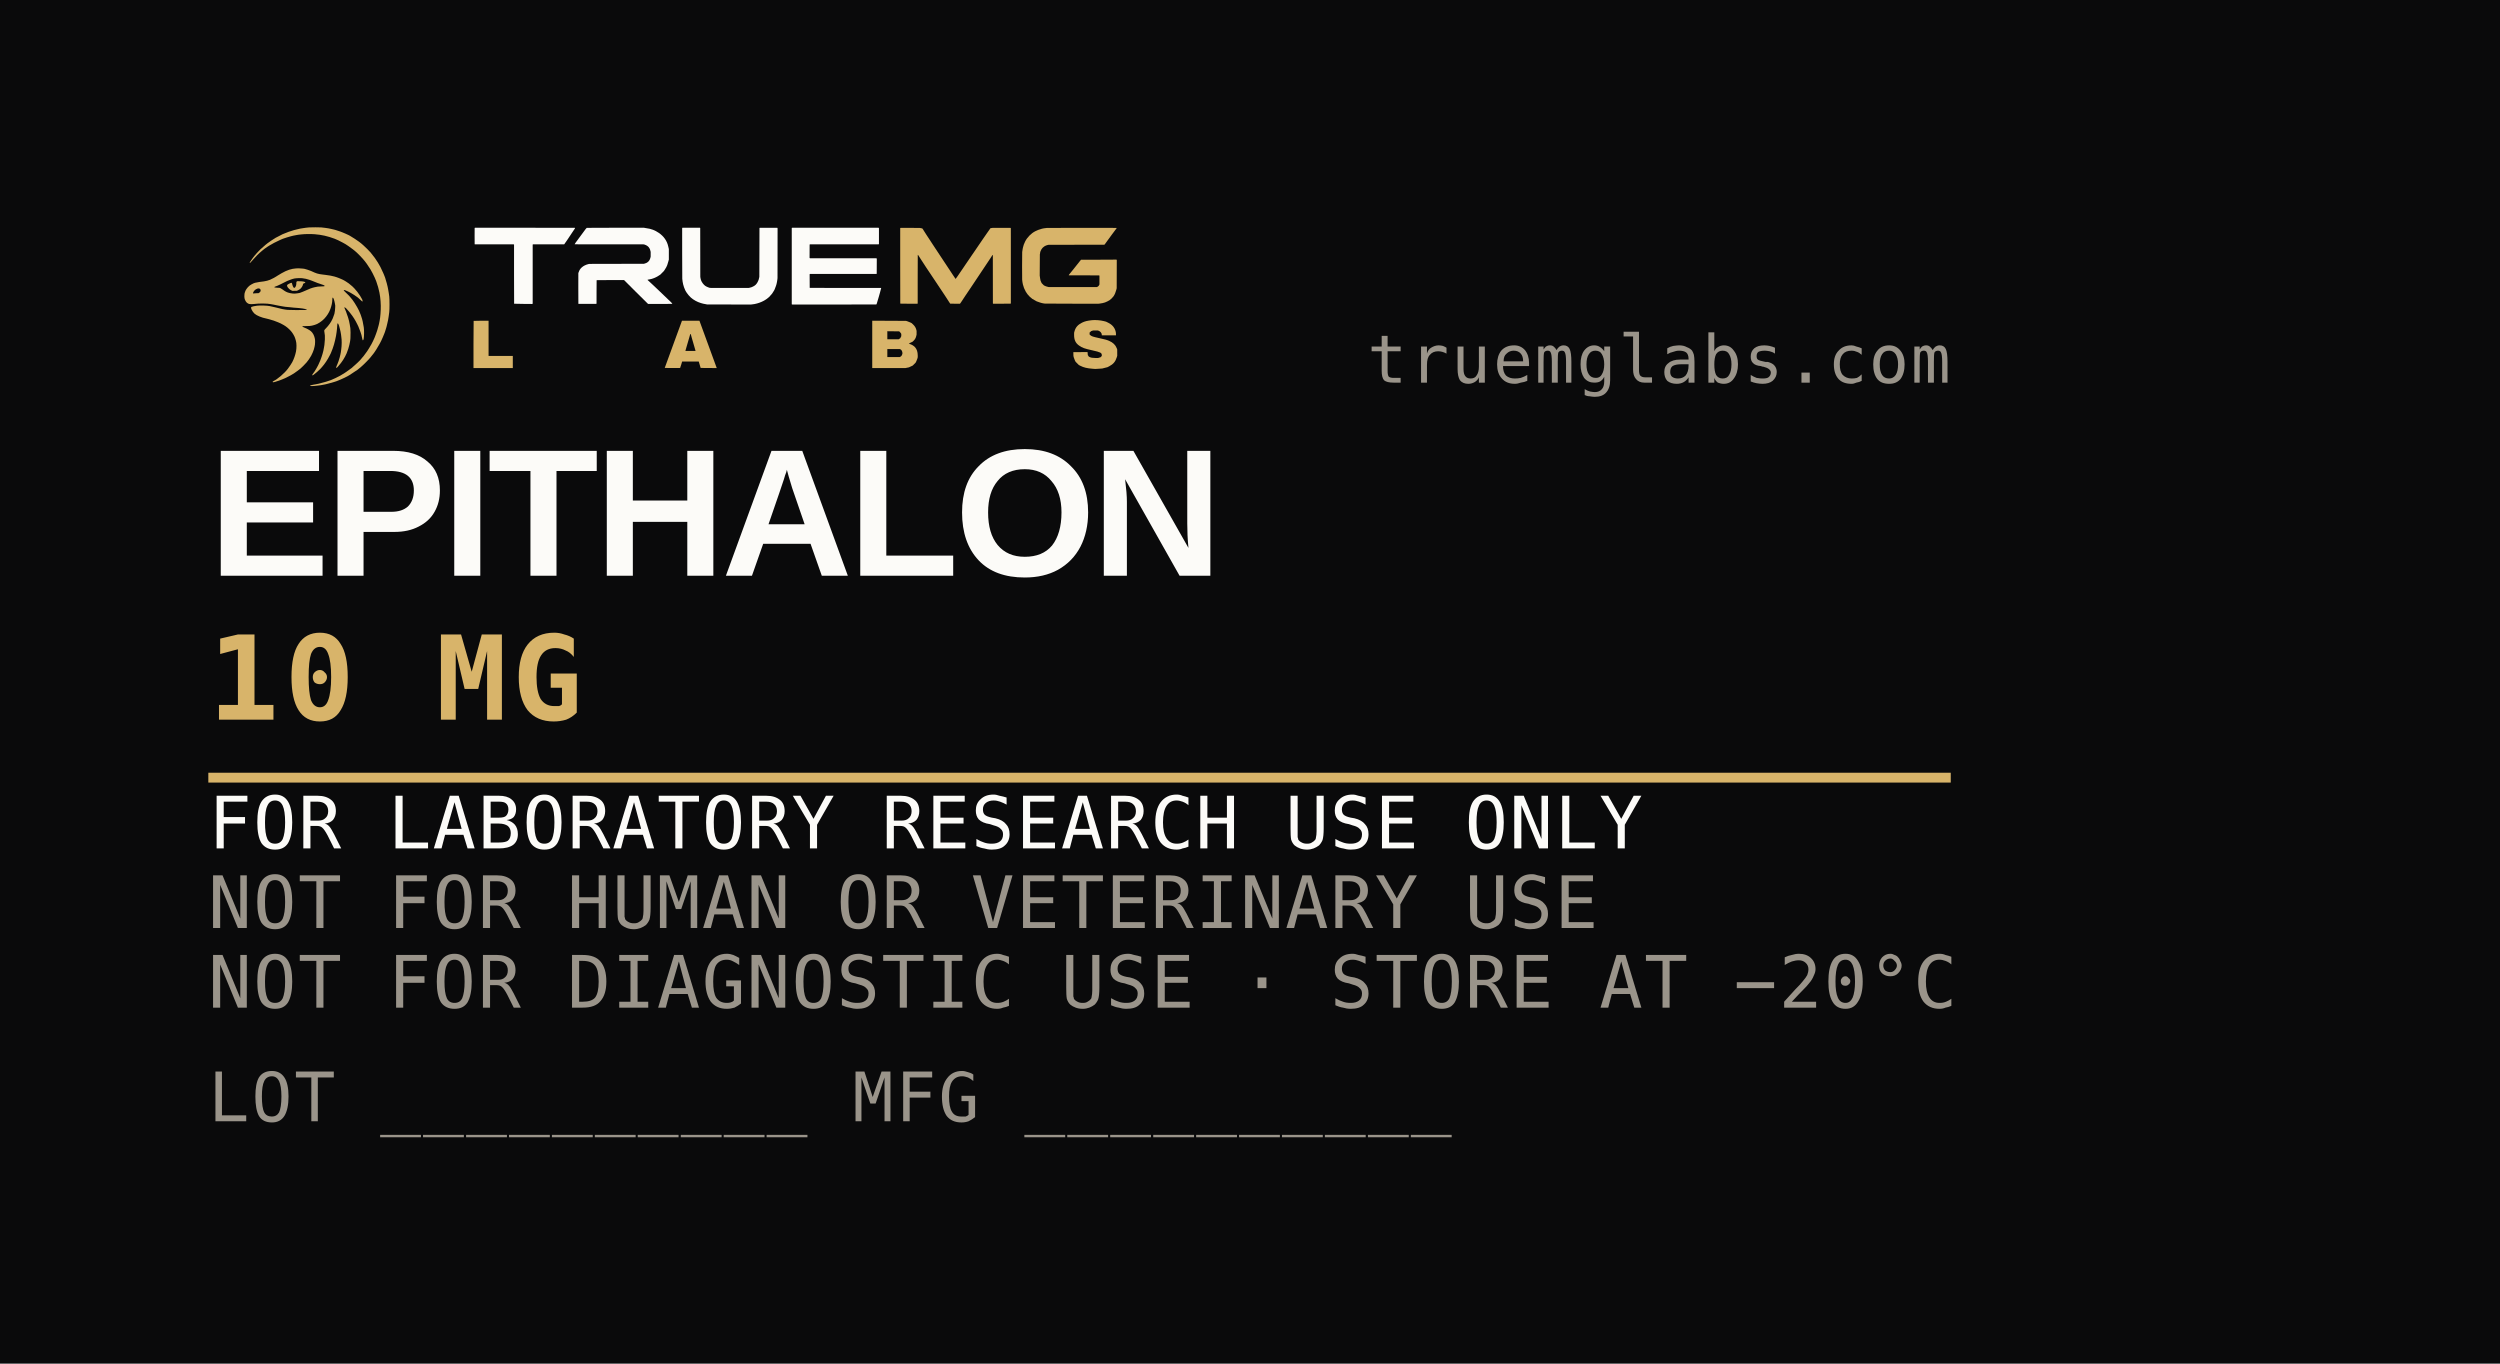
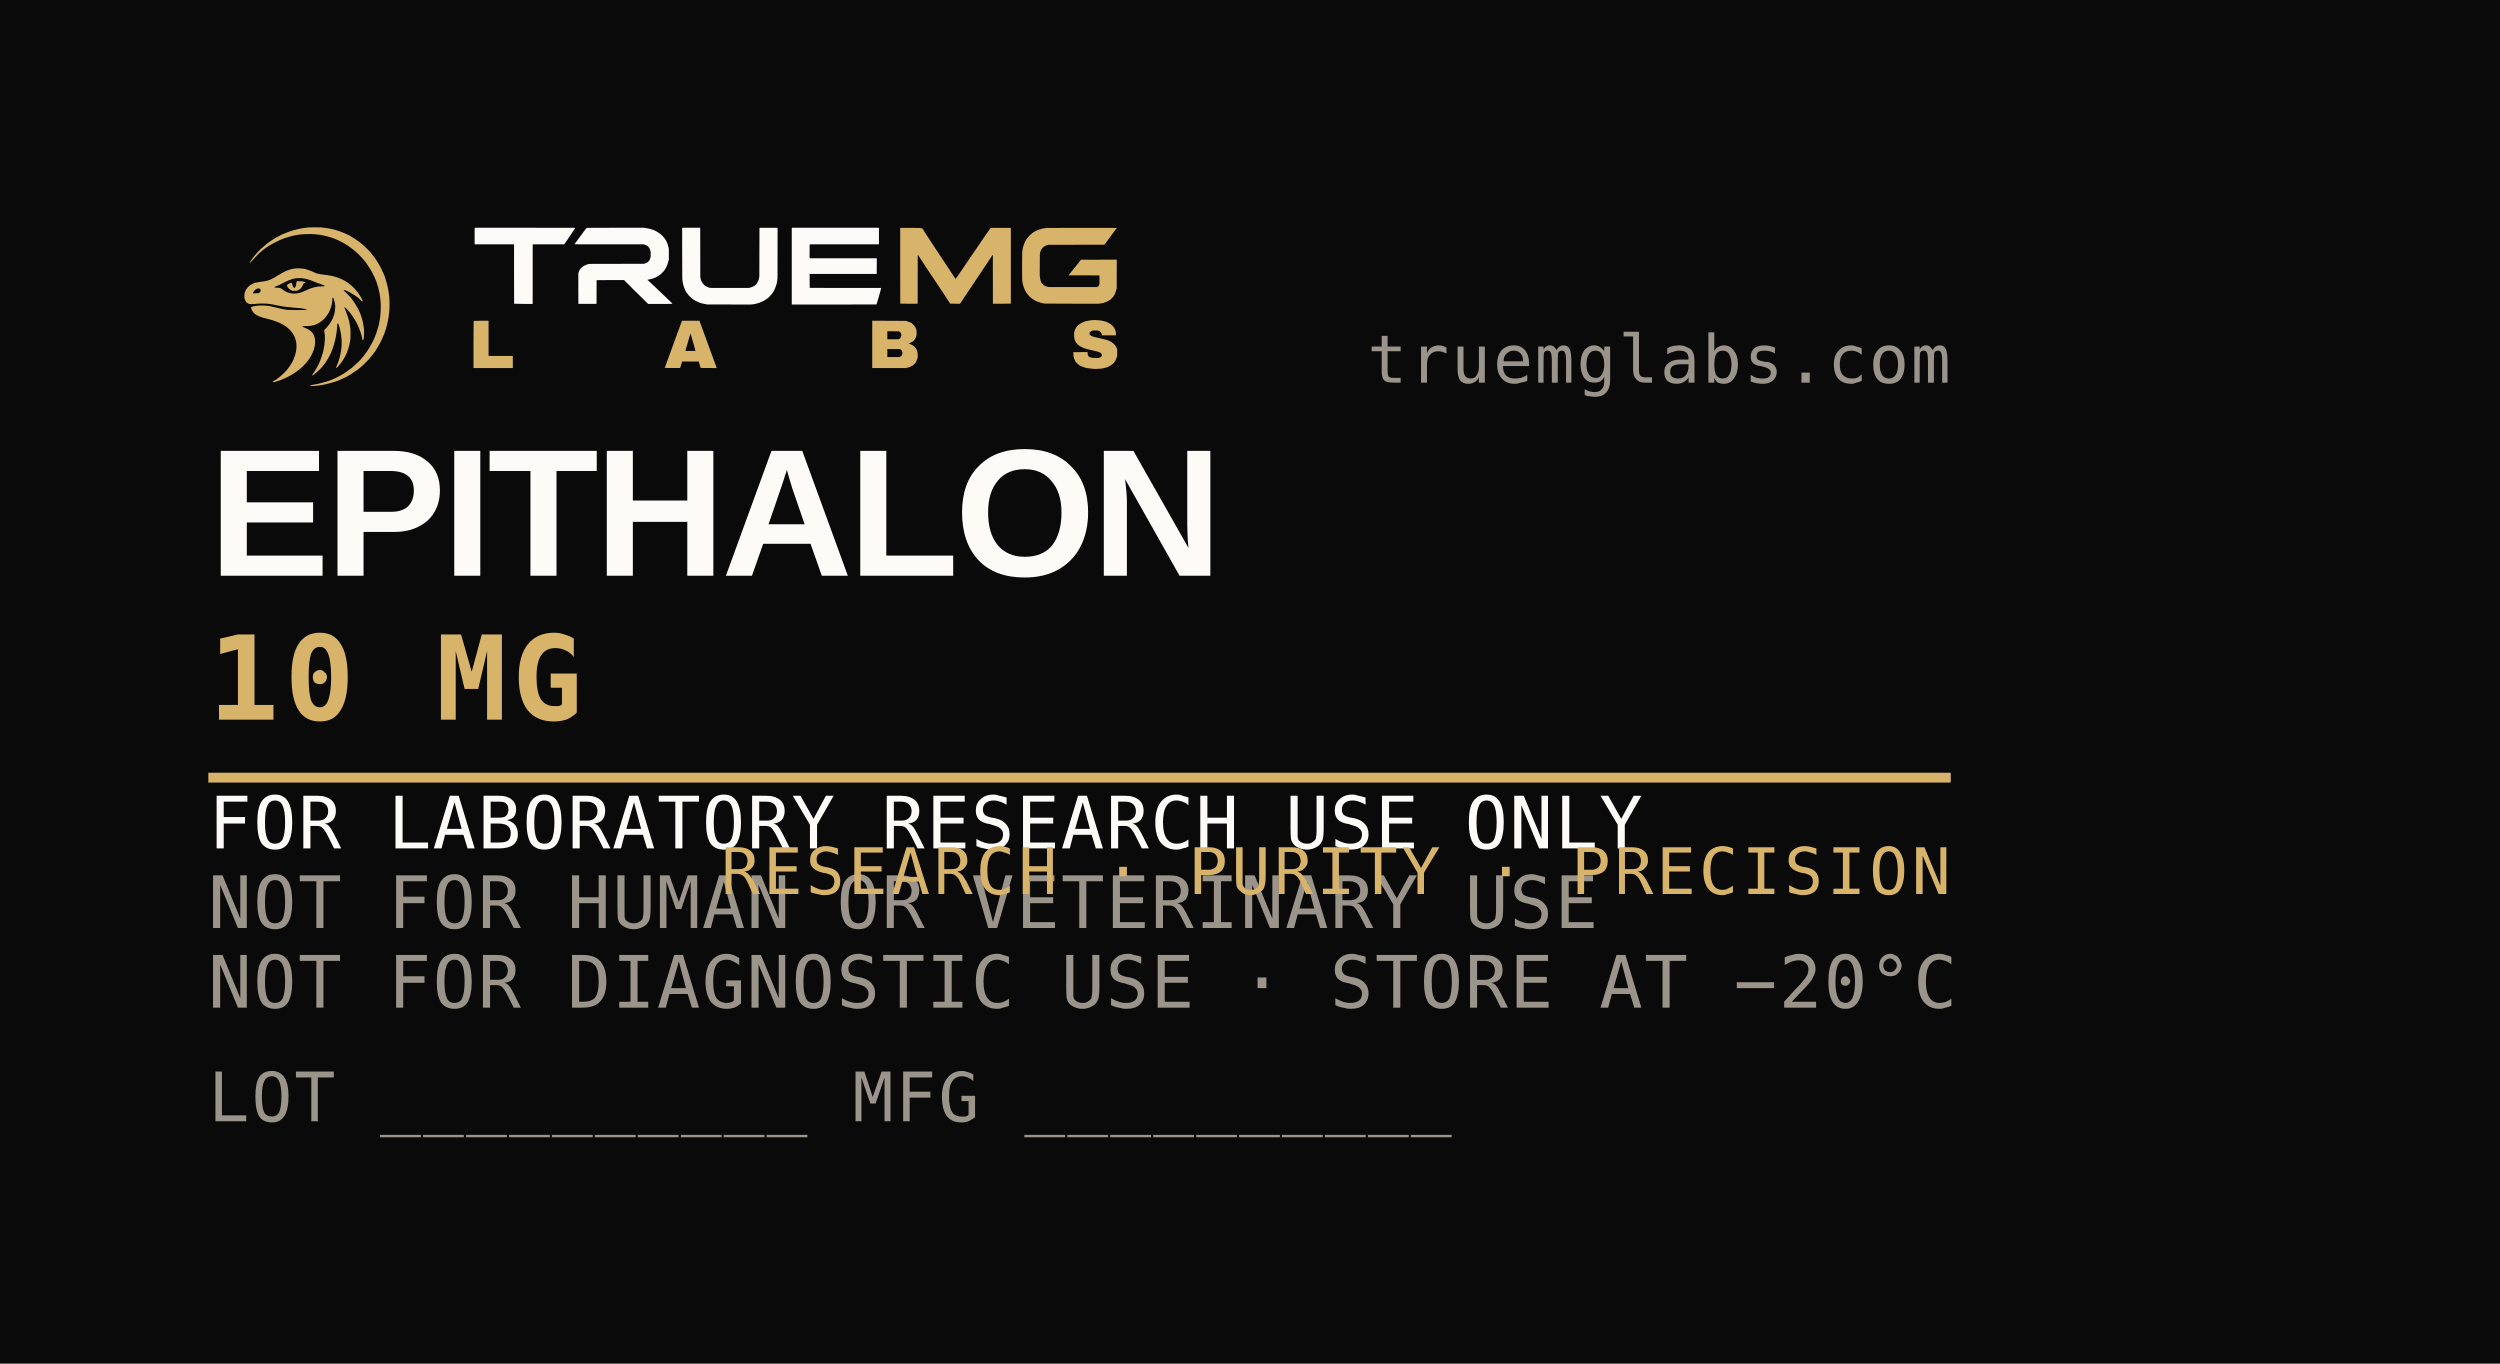
<svg xmlns="http://www.w3.org/2000/svg" width="66.0mm" height="36.0mm" viewBox="0 0 66.0 36.0">
  <rect x="0" y="0" width="66.0" height="36.0" fill="#0A0A0B" />
  <g transform="translate(5.500,5.300) scale(0.0035)">
    <g transform="translate(0,1600) scale(0.025,-0.025)" fill="#D8B46A" stroke="none">
      <path d="M30400 55957 c-297 -16 -720 -59 -940 -94 -220 -35 -598 -91 -840 -124 -768 -105 -982 -149 -2060 -419 -187 -47 -520 -130 -740 -184 -821 -204 -2477 -801 -3440 -1242 -528 -241 -1624 -809 -2100 -1086 -590 -345 -2063 -1335 -2434 -1636 -184 -150 -429 -344 -546 -432 -225 -171 -418 -340 -1592 -1400 -171 -154 -354 -346 -408 -427 -53 -81 -151 -178 -217 -217 -65 -39 -332 -323 -591 -631 -260 -307 -536 -632 -615 -722 -79 -90 -204 -252 -278 -361 -74 -110 -192 -263 -262 -340 -114 -126 -263 -343 -696 -1013 -216 -334 -206 -561 14 -319 54 61 220 236 368 390 148 154 351 382 453 506 583 717 1913 2044 2524 2520 187 146 376 305 420 354 124 139 986 773 1403 1033 152 95 430 269 617 387 719 454 2073 1166 2860 1505 308 133 603 269 657 303 136 88 871 359 1323 488 209 60 422 131 472 159 51 28 280 93 509 144 229 52 529 139 668 194 138 54 485 138 771 186 286 48 664 121 840 162 176 41 500 94 720 119 220 24 553 61 740 82 1195 135 2877 157 4140 55 2107 -171 3829 -563 6000 -1368 547 -203 1543 -682 2440 -1172 805 -441 925 -512 1273 -757 172 -121 406 -279 520 -351 314 -199 918 -640 1261 -920 168 -138 414 -333 546 -433 671 -512 2476 -2380 3072 -3178 171 -230 399 -535 507 -678 203 -270 597 -862 1144 -1720 301 -472 1075 -1973 1331 -2582 244 -582 288 -689 440 -1078 157 -402 526 -1548 526 -1634 0 -25 63 -271 139 -546 425 -1525 659 -3281 692 -5200 24 -1413 -143 -3550 -352 -4500 -43 -198 -116 -563 -160 -812 -45 -249 -115 -537 -156 -640 -40 -103 -95 -296 -122 -428 -70 -351 -400 -1420 -556 -1800 -45 -110 -126 -335 -179 -500 -303 -935 -1266 -2951 -1690 -3540 -48 -66 -136 -217 -195 -335 -59 -118 -223 -384 -363 -590 -141 -206 -291 -442 -333 -525 -80 -157 -865 -1223 -1119 -1521 -80 -93 -265 -302 -411 -463 -146 -160 -293 -345 -327 -409 -114 -218 -2195 -2185 -2830 -2676 -482 -373 -1297 -962 -1638 -1185 -187 -123 -392 -257 -455 -299 -933 -620 -1772 -1089 -2765 -1547 -1211 -558 -1273 -583 -2220 -892 -165 -54 -462 -153 -659 -220 -404 -137 -1597 -460 -1841 -499 -88 -14 -268 -60 -400 -101 -132 -42 -497 -113 -811 -159 -315 -46 -711 -117 -880 -159 -170 -41 -410 -95 -534 -119 -231 -46 -397 -133 -347 -183 95 -94 798 -124 1312 -56 165 22 480 57 700 78 872 82 1752 214 2260 340 209 52 470 107 580 122 229 33 1212 293 1670 443 170 56 494 152 720 213 225 62 554 167 730 234 812 310 1131 440 1222 499 54 35 216 108 361 162 314 117 1446 662 1757 846 121 71 355 207 520 301 366 210 1934 1241 2396 1576 184 134 481 371 660 526 178 155 414 350 524 433 303 227 1686 1577 2220 2165 530 584 702 788 1026 1220 124 165 288 365 363 445 76 80 195 237 265 348 69 111 214 324 322 474 107 150 267 390 356 533 591 958 912 1505 1022 1741 70 149 190 374 268 501 77 128 192 355 255 505 63 150 272 615 464 1033 191 418 388 895 437 1060 48 165 128 376 176 469 47 93 114 299 147 457 34 159 105 389 159 511 54 123 134 394 178 603 44 209 133 578 197 820 205 766 368 1607 466 2396 53 420 127 980 164 1244 103 719 104 3773 2 4678 -40 351 -80 651 -89 666 -10 15 -53 304 -97 642 -44 338 -123 794 -176 1014 -53 220 -110 499 -126 620 -35 263 -450 1784 -595 2180 -56 154 -103 326 -103 383 -1 57 -46 192 -102 300 -55 108 -130 296 -165 417 -36 121 -106 301 -157 400 -51 99 -137 297 -190 440 -127 339 -665 1495 -792 1700 -54 88 -134 241 -177 340 -180 415 -1143 1960 -1598 2567 -399 531 -784 1023 -1271 1625 -285 353 -1603 1669 -2131 2128 -215 187 -483 422 -594 522 -112 101 -303 252 -424 337 -121 85 -274 203 -340 262 -268 241 -2259 1538 -2760 1799 -154 81 -352 185 -440 232 -251 134 -937 448 -980 448 -21 0 -151 53 -289 119 -523 248 -1616 649 -2243 823 -194 54 -383 113 -420 133 -38 19 -212 65 -388 103 -176 37 -574 130 -885 205 -311 75 -689 154 -840 175 -151 22 -572 84 -935 139 -363 54 -912 118 -1220 141 -624 46 -2827 46 -3660 -1z" />
      <path d="M26520 43595 c-1503 -101 -2804 -534 -4460 -1485 -714 -409 -983 -571 -1100 -661 -55 -43 -163 -110 -240 -149 -77 -40 -201 -119 -276 -176 -252 -192 -912 -540 -1832 -966 -362 -168 -1371 -434 -1832 -483 -220 -24 -849 -105 -1397 -181 -1084 -151 -1615 -302 -2108 -598 -124 -75 -244 -136 -267 -136 -23 0 -123 -62 -222 -138 -99 -75 -243 -170 -319 -210 -194 -101 -835 -791 -958 -1032 -57 -110 -148 -261 -204 -335 -55 -74 -113 -191 -127 -260 -15 -69 -77 -242 -139 -385 -93 -215 -119 -350 -150 -780 -62 -878 26 -1314 388 -1935 234 -401 636 -717 1052 -828 273 -73 1001 -73 1501 0 1439 208 4011 182 5050 -52 99 -22 459 -87 800 -145 341 -57 728 -138 860 -179 132 -41 510 -114 840 -162 330 -47 780 -129 1000 -181 220 -51 607 -113 860 -136 253 -24 865 -80 1360 -124 495 -45 981 -98 1080 -118 99 -20 306 -37 460 -38 354 -3 1780 -140 2269 -220 561 -91 1231 -246 1282 -297 107 -107 -50 -145 -708 -168 -1005 -37 -4364 -9 -5019 41 -919 71 -2277 343 -3524 706 -295 86 -642 164 -1920 435 -801 170 -2892 235 -3833 119 -689 -85 -1433 -246 -1627 -352 -142 -77 -161 -105 -172 -254 -7 -100 14 -219 54 -296 36 -70 115 -247 175 -392 132 -321 525 -849 832 -1119 668 -585 2172 -1205 3551 -1464 184 -34 412 -90 507 -124 95 -34 263 -78 373 -99 481 -89 2334 -717 2607 -883 70 -43 250 -120 400 -172 244 -83 464 -195 1313 -665 764 -423 1614 -1125 2248 -1858 531 -613 1106 -1620 1268 -2220 39 -143 124 -429 189 -636 240 -761 257 -2233 37 -3317 -217 -1075 -632 -2255 -1116 -3173 -229 -434 -819 -1321 -1340 -2014 -1001 -1331 -3082 -3113 -4317 -3698 -201 -95 -291 -207 -251 -311 40 -104 505 -42 935 126 201 79 390 143 420 143 30 0 161 38 291 85 130 47 425 153 656 235 1057 378 1752 700 3120 1446 773 421 1073 619 2200 1450 708 522 898 688 1617 1407 888 889 1167 1215 1709 1992 459 658 952 1543 1074 1925 28 88 87 232 131 320 162 320 426 1184 487 1588 34 226 81 482 105 568 24 86 47 446 51 800 5 574 -6 700 -108 1164 -196 892 -591 1610 -1163 2111 -348 305 -1330 854 -1763 986 -288 88 -828 392 -822 463 7 83 242 104 886 80 867 -32 1816 58 2336 222 198 62 469 141 603 175 749 190 2014 1010 2759 1788 834 871 1481 1889 1872 2948 371 1003 586 2015 587 2767 0 510 43 700 159 700 169 0 460 -829 623 -1780 l107 -620 -22 -660 c-20 -592 -86 -1119 -231 -1831 -41 -202 -387 -1161 -474 -1316 -22 -40 -93 -192 -157 -337 -367 -838 -1079 -1848 -1882 -2673 -599 -615 -608 -633 -509 -1135 146 -744 192 -1447 147 -2272 -48 -871 -109 -1582 -139 -1632 -12 -18 -67 -361 -124 -762 -56 -401 -146 -867 -198 -1036 -53 -168 -107 -378 -122 -466 -14 -88 -78 -322 -141 -520 -64 -198 -160 -504 -214 -680 -152 -499 -411 -1216 -459 -1274 -24 -29 -90 -177 -147 -329 -57 -152 -145 -349 -195 -437 -51 -88 -122 -250 -158 -360 -36 -110 -119 -281 -185 -380 -66 -99 -120 -197 -120 -218 0 -20 -72 -160 -160 -310 -88 -149 -235 -402 -327 -562 -315 -549 -487 -810 -761 -1157 -516 -654 -501 -911 32 -556 404 269 1699 1403 2036 1782 132 149 367 412 523 584 778 860 1696 2237 2305 3457 131 264 289 579 351 700 62 121 141 322 177 448 36 125 128 358 204 519 77 160 140 315 140 345 0 29 52 183 115 341 392 980 975 3467 1107 4727 32 308 86 767 118 1020 33 253 61 649 62 880 5 962 253 961 558 -3 94 -296 211 -735 261 -977 49 -242 135 -611 191 -820 55 -209 121 -587 145 -840 25 -253 62 -559 82 -680 172 -1013 156 -2619 -38 -3940 -42 -286 -88 -619 -102 -740 -14 -121 -76 -427 -137 -680 -61 -253 -150 -622 -197 -820 -127 -538 -590 -1900 -721 -2122 -39 -66 -146 -312 -238 -546 -153 -393 -176 -552 -79 -552 54 0 393 237 393 275 0 17 149 195 331 395 955 1050 1835 2420 2383 3710 337 792 716 1965 832 2574 36 190 109 535 161 766 162 707 225 1653 199 3000 -22 1204 -30 1285 -245 2420 -174 915 -259 1298 -325 1453 -34 81 -78 246 -98 366 -20 121 -90 346 -154 500 -65 155 -172 452 -238 661 -219 697 -371 1096 -590 1549 -225 468 -255 587 -158 625 60 23 542 -311 542 -375 0 -18 167 -210 371 -426 204 -216 424 -465 490 -553 65 -88 227 -295 361 -460 806 -1000 1475 -2061 2055 -3260 159 -330 307 -633 329 -674 87 -161 473 -1149 536 -1371 37 -129 117 -352 179 -495 130 -300 330 -1063 443 -1694 78 -431 162 -666 238 -666 74 0 192 250 233 495 136 809 151 2549 29 3405 -164 1155 -478 2567 -677 3046 -53 129 -120 333 -147 454 -28 121 -91 301 -140 400 -49 99 -112 252 -139 340 -263 842 -1447 2937 -2313 4092 -647 863 -1321 1593 -2113 2292 -380 335 -559 564 -507 649 35 57 368 -4 513 -94 72 -44 234 -116 359 -159 125 -43 285 -113 354 -156 69 -43 225 -117 346 -164 193 -76 779 -416 1600 -929 143 -89 368 -246 500 -349 132 -103 324 -236 427 -295 103 -59 226 -156 273 -217 47 -60 209 -209 361 -330 151 -121 341 -298 423 -393 147 -172 412 -367 500 -367 65 0 11 374 -86 593 -41 95 -200 374 -352 620 -152 246 -308 510 -346 587 -75 150 -584 868 -818 1153 -619 756 -1136 1324 -1463 1607 -910 786 -1306 1090 -1806 1385 -172 102 -385 235 -473 295 -208 143 -717 397 -1153 577 -191 79 -504 209 -697 289 -192 80 -485 187 -650 238 -165 50 -453 139 -640 196 -545 168 -1843 407 -2580 476 -374 34 -869 97 -1100 139 -231 41 -582 94 -780 116 -361 41 -1191 293 -1520 460 -595 303 -1597 706 -2220 892 -828 248 -1011 292 -1227 295 -114 1 -339 19 -500 39 -451 57 -1085 72 -1593 38z m1750 -2955 c603 -47 1755 -303 2219 -493 182 -75 385 -148 451 -164 66 -15 237 -80 380 -143 809 -358 2387 -945 3079 -1146 331 -96 539 -198 665 -324 l62 -61 -65 -65 c-53 -53 -213 -68 -952 -89 -973 -28 -1196 -54 -1970 -230 -915 -207 -1807 -533 -2759 -1007 -349 -173 -1455 -617 -1800 -722 -198 -60 -1095 -189 -1477 -212 -768 -46 -2093 236 -2671 568 -510 292 -675 400 -952 621 -165 132 -444 309 -620 393 l-320 152 -722 36 c-406 19 -761 55 -810 82 -106 56 -115 157 -18 191 39 13 178 68 310 123 132 55 384 151 560 213 176 62 653 285 1060 495 407 211 947 483 1200 605 253 122 559 273 680 335 121 62 328 144 460 181 132 37 313 110 402 161 90 52 307 131 483 176 176 45 382 108 458 139 375 156 1784 254 2667 185z m-12741 -3188 c84 -49 157 -141 206 -259 153 -369 -11 -726 -452 -985 l-183 -108 -600 0 c-407 0 -628 -16 -687 -50 -118 -67 -232 -63 -294 11 -172 208 461 1091 900 1255 118 44 284 119 368 165 187 103 540 89 742 -29z" />
      <path d="M26687 39620 l-119 -100 -18 -470 c-17 -409 -36 -512 -147 -790 -197 -494 -466 -674 -672 -450 -159 174 -361 642 -408 950 -51 326 -114 458 -237 490 -131 34 -1056 -420 -1251 -615 -316 -316 318 -1235 1125 -1629 l379 -186 681 3 680 2 425 205 c315 151 495 269 691 452 333 312 649 831 725 1190 68 324 93 351 426 450 314 94 364 159 230 301 -178 190 -840 297 -1832 297 l-559 0 -119 -100z" />
    </g>
  </g>
  <g transform="translate(12.500,6.000) scale(0.003017)">
    <g transform="translate(0,681) scale(0.025,-0.025)" stroke="none">
      <g fill="#FCFBF8">
        <path d="M465 27020 l-58 -59 -15 -2770 c-8 -1524 0 -2802 18 -2841 l33 -70 6816 0 6815 0 61 -61 61 -61 -3 -10322 c-2 -5867 12 -10336 32 -10355 19 -18 1457 -45 3195 -61 l3160 -28 70 77 70 78 0 10325 0 10325 77 42 78 41 5439 0 5440 0 86 110 c125 160 843 1198 1065 1538 295 455 724 1099 1709 2569 l910 1356 -12 104 -12 103 -17488 9 -17488 9 -59 -58z" />
        <path d="M39653 27037 c-49 -18 -221 -200 -384 -405 -458 -576 -1855 -2468 -2161 -2925 -179 -268 -743 -1037 -1416 -1929 -166 -221 -278 -407 -266 -440 l22 -57 12086 -12 12086 -12 278 -88 c640 -203 1152 -536 1485 -965 307 -395 445 -712 569 -1304 l66 -320 0 -800 0 -800 -66 -300 c-181 -812 -569 -1408 -1152 -1768 -273 -168 -352 -202 -789 -341 l-351 -111 -9580 -21 -9580 -22 -300 -72 c-898 -215 -1753 -647 -2317 -1169 -555 -514 -833 -960 -1109 -1776 l-74 -220 -9 -5315 c-6 -2923 5 -5341 24 -5374 l33 -60 3113 -1 3113 0 48 65 47 66 6 4063 c3 2235 15 4080 27 4100 13 21 2011 36 4813 36 l4790 0 4138 -4134 c2275 -2274 4176 -4155 4224 -4180 l88 -46 3836 0 c2110 0 4003 12 4207 26 l369 26 19 50 c22 57 -449 537 -1427 1453 -693 648 -3219 3069 -3680 3525 -144 143 -513 492 -821 776 -307 284 -765 716 -1018 960 -460 444 -678 647 -1334 1239 l-350 316 13 64 12 65 180 30 c98 16 287 47 419 68 1108 179 2211 624 3280 1324 l560 366 620 626 620 626 263 400 c457 695 732 1203 890 1648 218 612 370 1114 408 1352 14 88 56 250 92 360 l67 200 0 1860 0 1860 -67 280 c-37 154 -105 451 -152 660 -425 1916 -1544 3522 -3281 4711 -1373 939 -2719 1447 -4380 1652 -176 22 -437 66 -580 99 l-260 59 -9960 -6 c-5478 -3 -9999 -20 -10047 -38z" />
        <path d="M73081 27003 l-41 -78 3 -8632 c2 -4748 18 -8831 36 -9073 101 -1383 432 -2698 970 -3860 66 -143 137 -296 156 -340 20 -44 107 -188 194 -320 88 -132 189 -294 225 -360 209 -379 985 -1283 1459 -1702 967 -852 2219 -1538 3517 -1926 650 -194 1101 -302 1480 -354 165 -23 381 -62 480 -87 l180 -46 7678 -14 7679 -14 341 41 c875 105 996 127 1782 328 1078 274 2363 850 3164 1418 90 64 252 177 360 252 187 130 549 429 780 644 172 160 902 995 1009 1154 55 80 204 315 333 521 129 206 275 440 325 520 50 80 106 181 125 225 20 44 83 188 142 320 184 414 294 707 421 1120 67 220 148 481 179 580 32 99 77 306 101 460 24 154 62 337 84 406 22 69 70 384 107 700 l66 574 11 8700 12 8700 -51 100 -50 100 -3067 0 -3067 0 -52 -52 -52 -52 -24 -8508 -24 -8508 -44 -260 c-110 -664 -270 -1122 -588 -1684 -416 -734 -817 -1122 -1520 -1473 -547 -273 -643 -308 -1159 -424 l-449 -100 -6776 10 -6776 11 -200 71 c-110 39 -290 99 -400 133 -249 78 -763 334 -1012 503 -573 388 -1285 1345 -1482 1993 -23 77 -72 239 -109 360 -36 121 -85 364 -108 540 l-41 320 -14 8515 -13 8515 -45 55 -46 55 -3073 0 -3074 0 -42 -77z" />
        <path d="M111470 27037 l-70 -41 0 -13357 0 -13356 77 -42 78 -41 14699 0 c8085 0 14727 11 14761 23 73 29 147 254 589 1797 45 154 107 361 140 460 63 190 147 481 240 830 105 394 171 630 288 1030 333 1138 450 1584 428 1620 l-25 40 -12447 1 c-6847 0 -12469 14 -12496 31 l-47 30 -13 2367 -12 2367 52 52 52 52 11644 8 11643 7 44 44 44 44 13 2601 14 2601 -64 97 -64 98 -11636 0 -11636 0 -65 65 -65 65 9 2319 10 2320 55 55 56 56 12035 0 12036 0 42 77 41 78 0 2733 0 2734 -61 88 -61 87 -15129 1 -15129 0 -70 -41z" />
      </g>
      <g fill="#D8B46A">
        <path d="M149428 26991 l-69 -51 0 -13193 c0 -7256 10 -13210 23 -13230 14 -22 1228 -37 3012 -37 l2990 0 48 48 48 48 0 8485 c0 4667 11 8496 24 8510 51 51 137 -27 250 -225 101 -177 300 -490 866 -1360 66 -102 354 -541 640 -976 286 -435 601 -923 700 -1084 99 -162 321 -503 493 -760 172 -256 505 -753 740 -1103 235 -350 445 -663 467 -695 22 -31 510 -762 1084 -1623 574 -861 1170 -1754 1324 -1985 154 -231 405 -609 558 -840 153 -231 503 -754 776 -1163 274 -408 516 -772 538 -808 22 -36 195 -296 384 -577 189 -282 556 -836 816 -1232 1081 -1646 1205 -1838 1541 -2380 75 -121 155 -233 178 -249 22 -17 800 -30 1727 -30 l1686 -1 119 135 c65 75 217 295 338 490 237 384 977 1507 1354 2055 228 331 2457 3644 2617 3889 44 67 699 1051 1456 2187 757 1135 1423 2135 1480 2222 180 274 1884 2825 1961 2936 156 223 1269 1899 1393 2098 72 114 250 393 396 620 l265 412 64 -13 65 -12 10 -8456 10 -8455 45 -54 45 -54 3045 1 c1675 0 3068 15 3097 33 l52 33 3 9997 c2 5498 1 11430 -2 13183 l-5 3187 -64 64 -64 64 -3106 -3 -3106 -4 -378 -57 -379 -56 -90 -91 c-86 -86 -510 -688 -1208 -1715 -174 -255 -384 -561 -468 -680 -84 -119 -276 -396 -427 -616 -151 -220 -458 -665 -682 -990 -1061 -1535 -1504 -2184 -2993 -4392 -102 -151 -291 -424 -420 -606 -395 -558 -1826 -2658 -2692 -3952 -243 -363 -534 -795 -646 -960 -362 -533 -933 -1370 -1216 -1780 -151 -220 -481 -706 -734 -1080 -645 -958 -666 -976 -803 -710 -42 83 -173 285 -290 450 -117 165 -304 439 -414 609 -110 170 -319 485 -464 700 -262 388 -699 1050 -1710 2591 -288 440 -580 881 -649 980 -69 99 -254 378 -411 620 -158 242 -361 548 -451 680 -281 410 -2516 3790 -2639 3990 -64 104 -235 365 -380 580 -145 214 -333 498 -417 630 -84 132 -354 546 -599 920 -245 374 -615 940 -823 1259 -207 318 -435 660 -505 760 -71 99 -211 316 -313 481 -101 165 -291 462 -420 660 -130 198 -296 457 -368 575 -72 117 -167 271 -211 341 -44 69 -139 228 -212 352 -169 288 -192 306 -474 358 -129 23 -333 61 -454 84 l-220 41 -3341 16 -3341 15 -70 -51z" />
        <path d="M200748 27015 c-12 -12 -199 -36 -415 -54 -432 -34 -1041 -135 -1353 -224 -1056 -300 -1666 -529 -2360 -890 -1428 -741 -2792 -2118 -3512 -3547 -409 -812 -663 -1509 -787 -2160 -25 -132 -70 -357 -100 -500 -79 -379 -135 -742 -162 -1060 -43 -494 -55 -9253 -14 -9700 56 -610 149 -1204 259 -1660 102 -419 325 -1132 377 -1200 16 -22 80 -166 140 -320 130 -331 384 -846 530 -1076 305 -481 394 -610 605 -874 491 -615 1084 -1182 1642 -1570 290 -202 1442 -860 1505 -860 28 0 101 -26 164 -59 200 -104 621 -251 1093 -383 253 -70 546 -153 651 -184 105 -31 330 -75 500 -97 170 -23 390 -53 489 -68 99 -14 4347 -33 9440 -40 l9260 -14 540 64 c656 78 1322 222 1791 386 457 161 1227 540 1629 803 397 259 1101 959 1378 1369 420 622 746 1395 972 2303 l125 500 14 4945 15 4946 -71 71 -71 71 -1581 -27 c-870 -14 -3652 -26 -6184 -26 l-4603 0 -358 -430 c-730 -878 -909 -1102 -1673 -2099 -240 -314 -558 -715 -706 -891 -148 -176 -383 -466 -523 -644 -337 -431 -699 -871 -887 -1081 -88 -98 -148 -202 -140 -243 l14 -72 5305 -10 5304 -10 53 -64 53 -63 2 -1507 2 -1506 -91 -224 c-110 -274 -304 -474 -603 -623 l-226 -113 -8400 4 -8400 4 -320 70 c-469 102 -882 246 -1179 409 l-261 145 -360 364 -361 364 -139 260 c-255 475 -361 834 -439 1480 -25 209 -65 499 -88 643 l-43 264 25 3744 25 3744 40 105 c22 58 40 190 41 293 1 337 223 944 505 1380 483 748 1297 1294 2194 1474 l240 48 9794 23 9795 22 117 140 c64 77 166 212 225 299 139 203 491 691 749 1038 529 712 1029 1396 1202 1646 106 153 235 331 287 397 354 447 648 839 1069 1427 120 168 302 408 403 532 l184 226 -13 87 -12 88 -12145 8 c-6680 5 -12155 -1 -12167 -13z" />
      </g>
    </g>
    <g transform="translate(0,811.8) scale(2.00071)">
      <g transform="translate(0,214) scale(0.025,-0.025)" fill="#D8B46A" stroke="none">
        <path d="M108180 8534 c-883 -105 -1223 -191 -1720 -433 -723 -354 -1137 -832 -1320 -1524 l-62 -237 -3 -388 c-4 -854 255 -1416 851 -1840 580 -413 916 -536 2354 -856 1425 -317 1640 -428 1640 -841 l0 -141 -113 -114 -114 -113 -214 -63 -214 -64 -425 0 c-504 0 -844 55 -1052 172 l-152 85 -83 134 -83 134 -20 258 -21 258 -1245 -10 -1244 -11 9 -334 9 -334 66 -266 c36 -146 121 -374 189 -506 l125 -240 281 -282 281 -281 281 -146 c560 -291 1154 -435 2099 -509 l500 -39 606 38 606 39 461 117 462 116 312 163 c696 362 1073 805 1299 1525 l94 299 -2 560 -2 560 -94 240 c-217 556 -654 973 -1318 1259 -413 178 -717 261 -1834 501 -954 205 -1224 295 -1434 476 l-146 126 -4 173 -5 172 146 134 147 134 173 52 173 51 400 1 400 1 151 -53 c299 -106 549 -418 549 -685 l0 -122 1240 0 1240 0 0 232 c0 429 -157 880 -432 1244 -232 306 -531 541 -948 745 l-360 176 -388 100 c-588 151 -1538 223 -2092 157z" />
        <path d="M27 8413 c-15 -14 -27 -1877 -27 -4140 l0 -4113 3440 0 3440 0 0 1060 0 1060 -2120 0 -2120 0 0 3080 0 3080 -1293 0 c-712 0 -1306 -12 -1320 -27z" />
        <path d="M36449 8370 c-16 -38 -696 -1897 -1510 -4130 l-1482 -4060 1338 -11 c735 -5 1345 -2 1355 8 10 10 94 267 186 571 l167 552 1453 0 1453 0 166 -560 166 -560 1408 -11 1408 -10 -54 150 c-226 634 -2882 7899 -2925 8001 l-54 130 -1523 0 -1524 0 -28 -70z m1733 -2892 c92 -340 278 -981 413 -1425 135 -444 245 -826 245 -850 l0 -43 -880 0 -880 0 0 35 c0 20 118 428 261 908 144 480 325 1099 402 1375 77 276 150 534 162 574 12 40 41 66 65 58 l43 -14 169 -618z" />
        <path d="M69760 4303 l0 -4143 2902 0 2901 0 309 62 308 62 334 158 333 158 252 251 251 252 125 248 c69 137 153 351 185 477 l60 229 -1 321 c-1 601 -160 1085 -470 1430 -201 224 -556 447 -848 535 -133 40 -241 82 -241 95 0 12 146 91 325 175 l324 152 189 177 c231 216 381 483 460 821 l61 257 0 322 1 321 -62 239 c-83 323 -270 621 -559 892 l-241 226 -260 128 c-143 71 -368 160 -499 198 l-239 69 -2950 15 -2950 15 0 -4142z m4807 2197 c59 -44 145 -145 190 -225 l83 -146 0 -196 0 -196 -90 -178 -90 -178 -136 -91 -136 -90 -994 0 -994 0 0 702 0 702 1030 -12 1030 -12 107 -80z m151 -3079 c149 -77 276 -287 306 -506 l24 -176 -47 -179 c-53 -196 -161 -336 -329 -424 l-108 -56 -1082 0 -1082 0 0 700 0 700 1102 0 1102 0 114 -59z" />
      </g>
    </g>
  </g>
  <text x="51.50" y="10.10" text-anchor="end" font-family="IBM Plex Mono, SF Mono, Menlo, monospace" font-size="1.75" letter-spacing="0.05" fill="#9A948A">truemglabs.com</text>
  <text x="5.5" y="15.20" font-family="Archivo Black, Archivo, Helvetica Neue, Arial, sans-serif" font-weight="900" font-size="4.80" letter-spacing="-0.12" fill="#FCFBF8">EPITHALON</text>
  <text x="5.5" y="19.00" font-family="IBM Plex Mono, SF Mono, Menlo, monospace" font-weight="600" font-size="3.10" letter-spacing="0.14" fill="#D8B46A">10 MG</text>
  <rect x="5.5" y="20.40" width="46.00" height="0.26" fill="#D8B46A" />
  <text x="5.5" y="22.40" font-family="IBM Plex Mono, SF Mono, Menlo, monospace" font-size="1.90" letter-spacing="0.04" fill="#FCFBF8">FOR LABORATORY RESEARCH USE ONLY</text>
  <text x="5.5" y="24.50" font-family="IBM Plex Mono, SF Mono, Menlo, monospace" font-size="1.90" letter-spacing="0.04" fill="#9A948A">NOT FOR HUMAN OR VETERINARY USE</text>
  <text x="5.5" y="26.60" font-family="IBM Plex Mono, SF Mono, Menlo, monospace" font-size="1.90" letter-spacing="0.04" fill="#9A948A">NOT FOR DIAGNOSTIC USE · STORE AT −20°C</text>
+   <text x="51.50" y="23.60" text-anchor="end" font-family="IBM Plex Mono, SF Mono, Menlo, monospace" font-size="1.7" letter-spacing="0.1" fill="#D8B46A">RESEARCH · PURITY · PRECISION</text>
  <text x="5.5" y="29.60" font-family="IBM Plex Mono, SF Mono, Menlo, monospace" font-size="1.80" letter-spacing="0.05" fill="#9A948A">LOT __________   MFG __________</text>
</svg>
